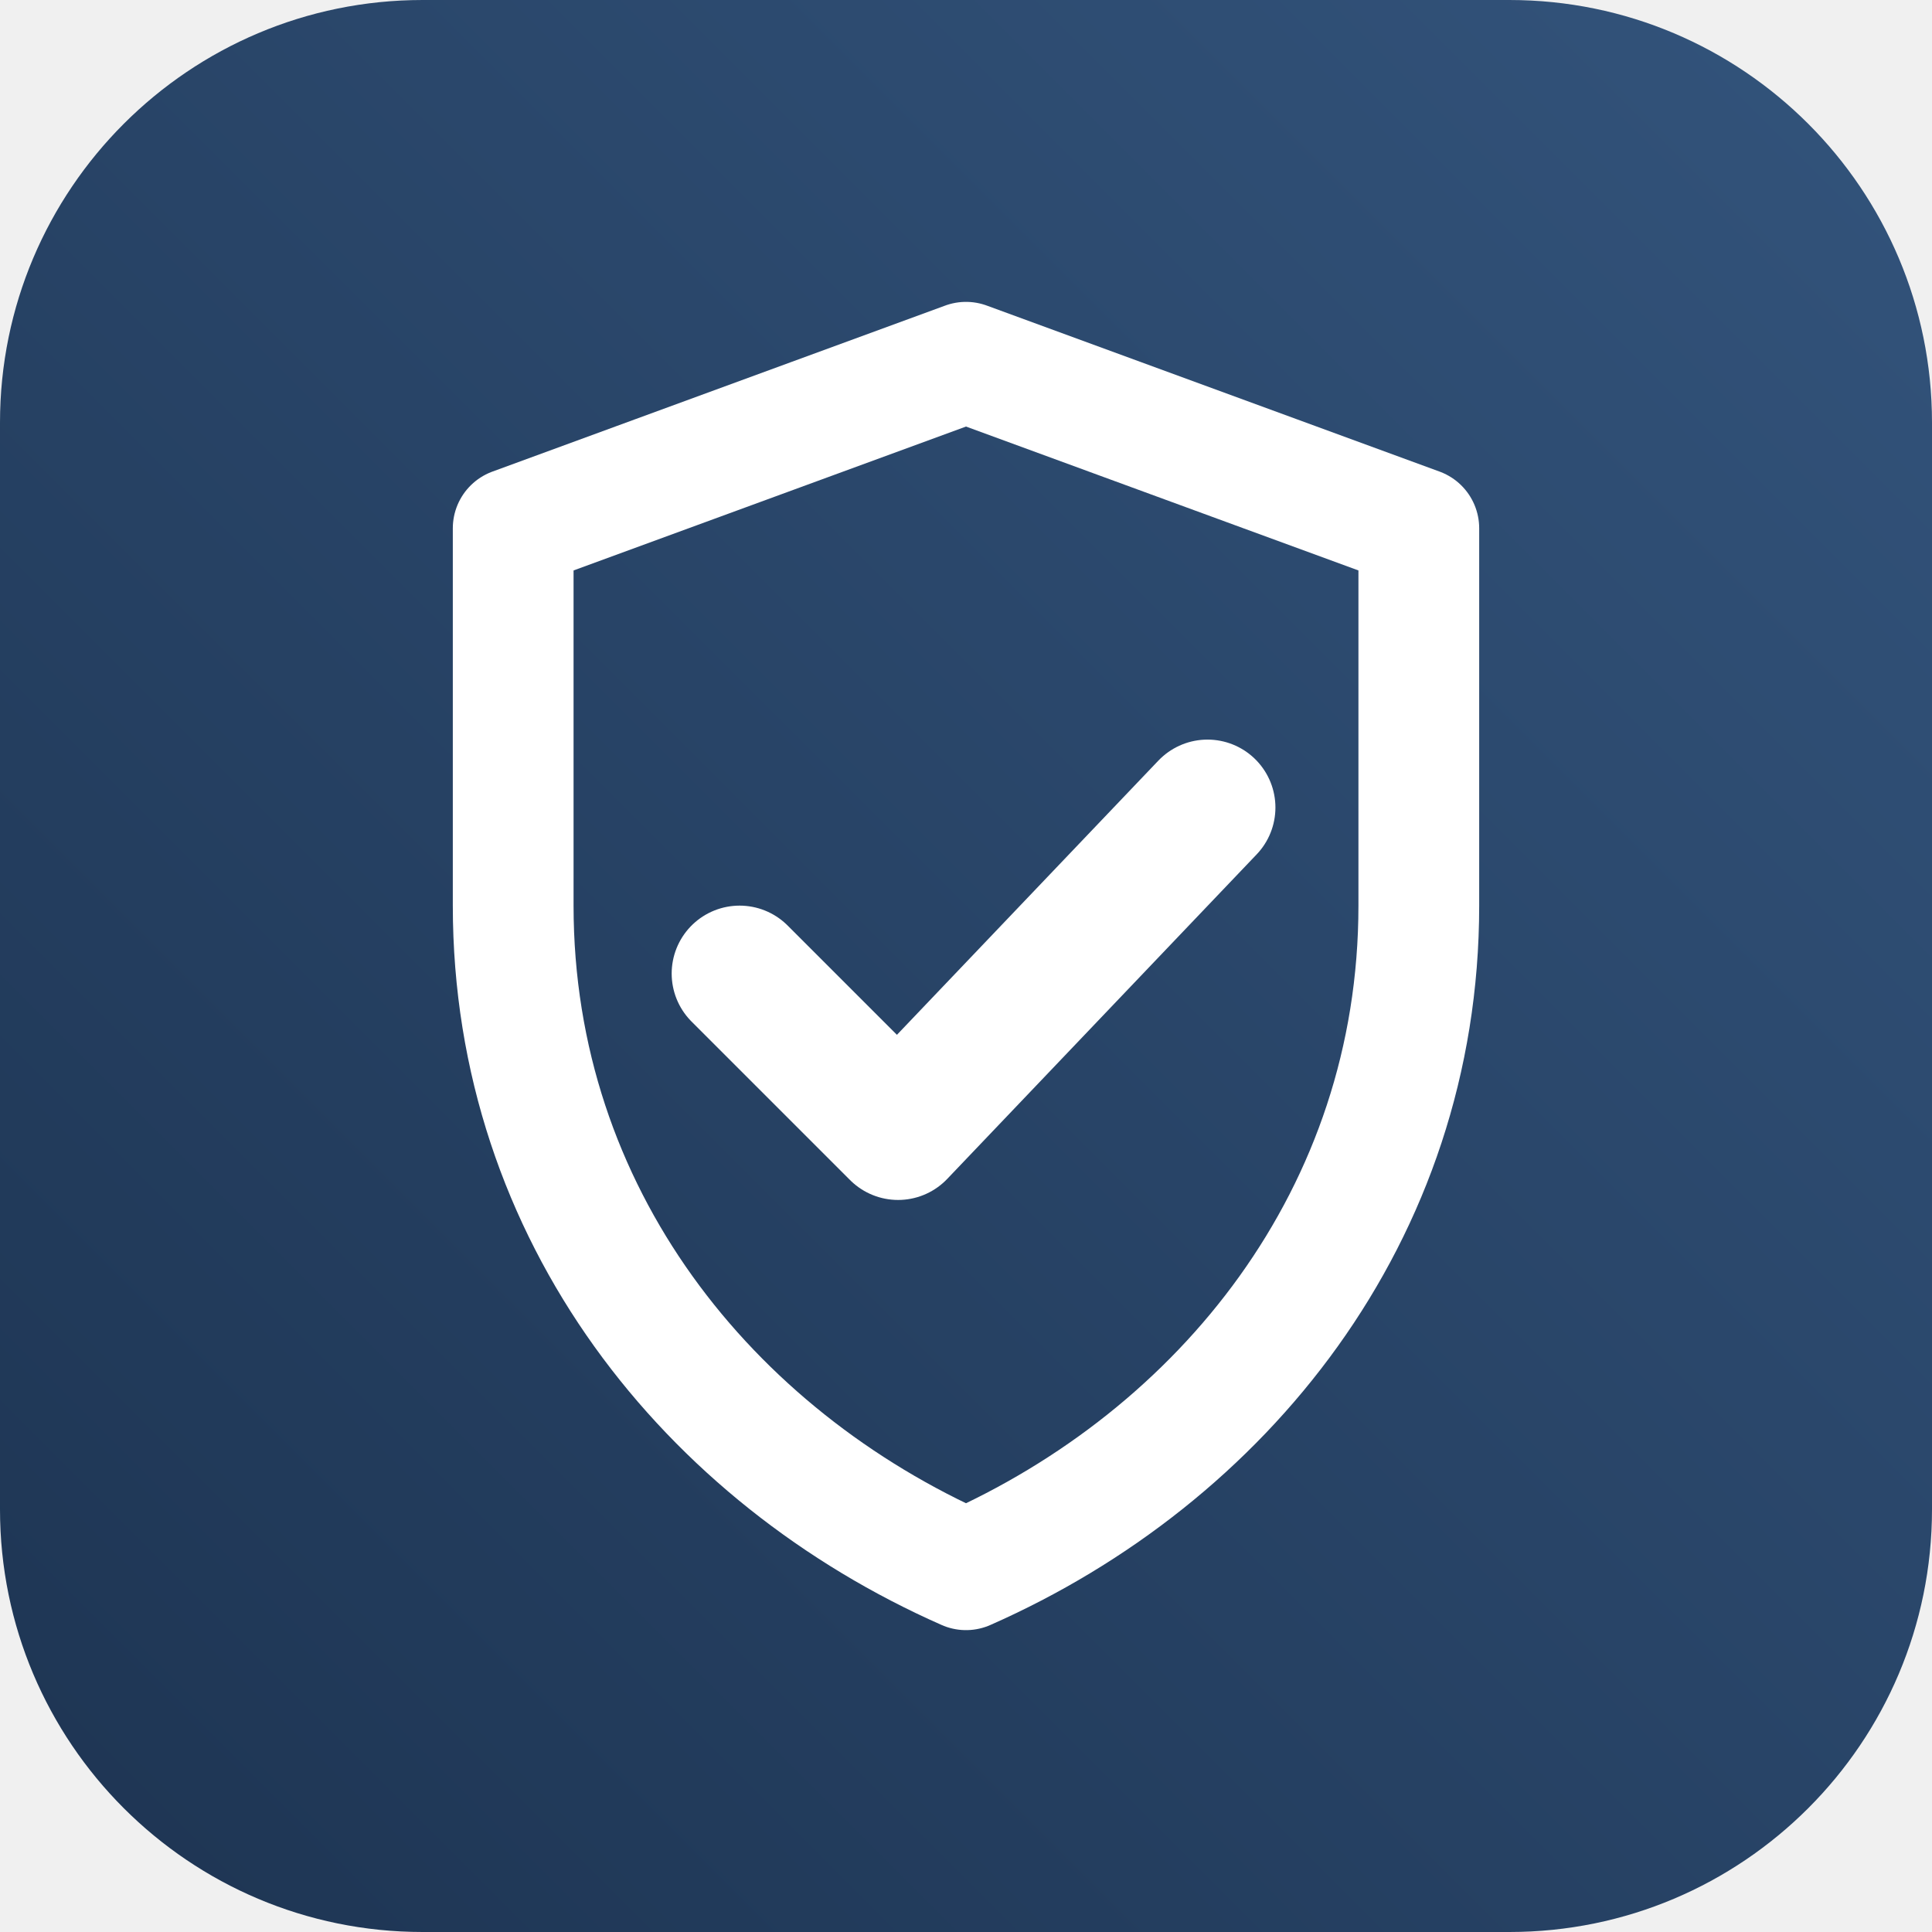
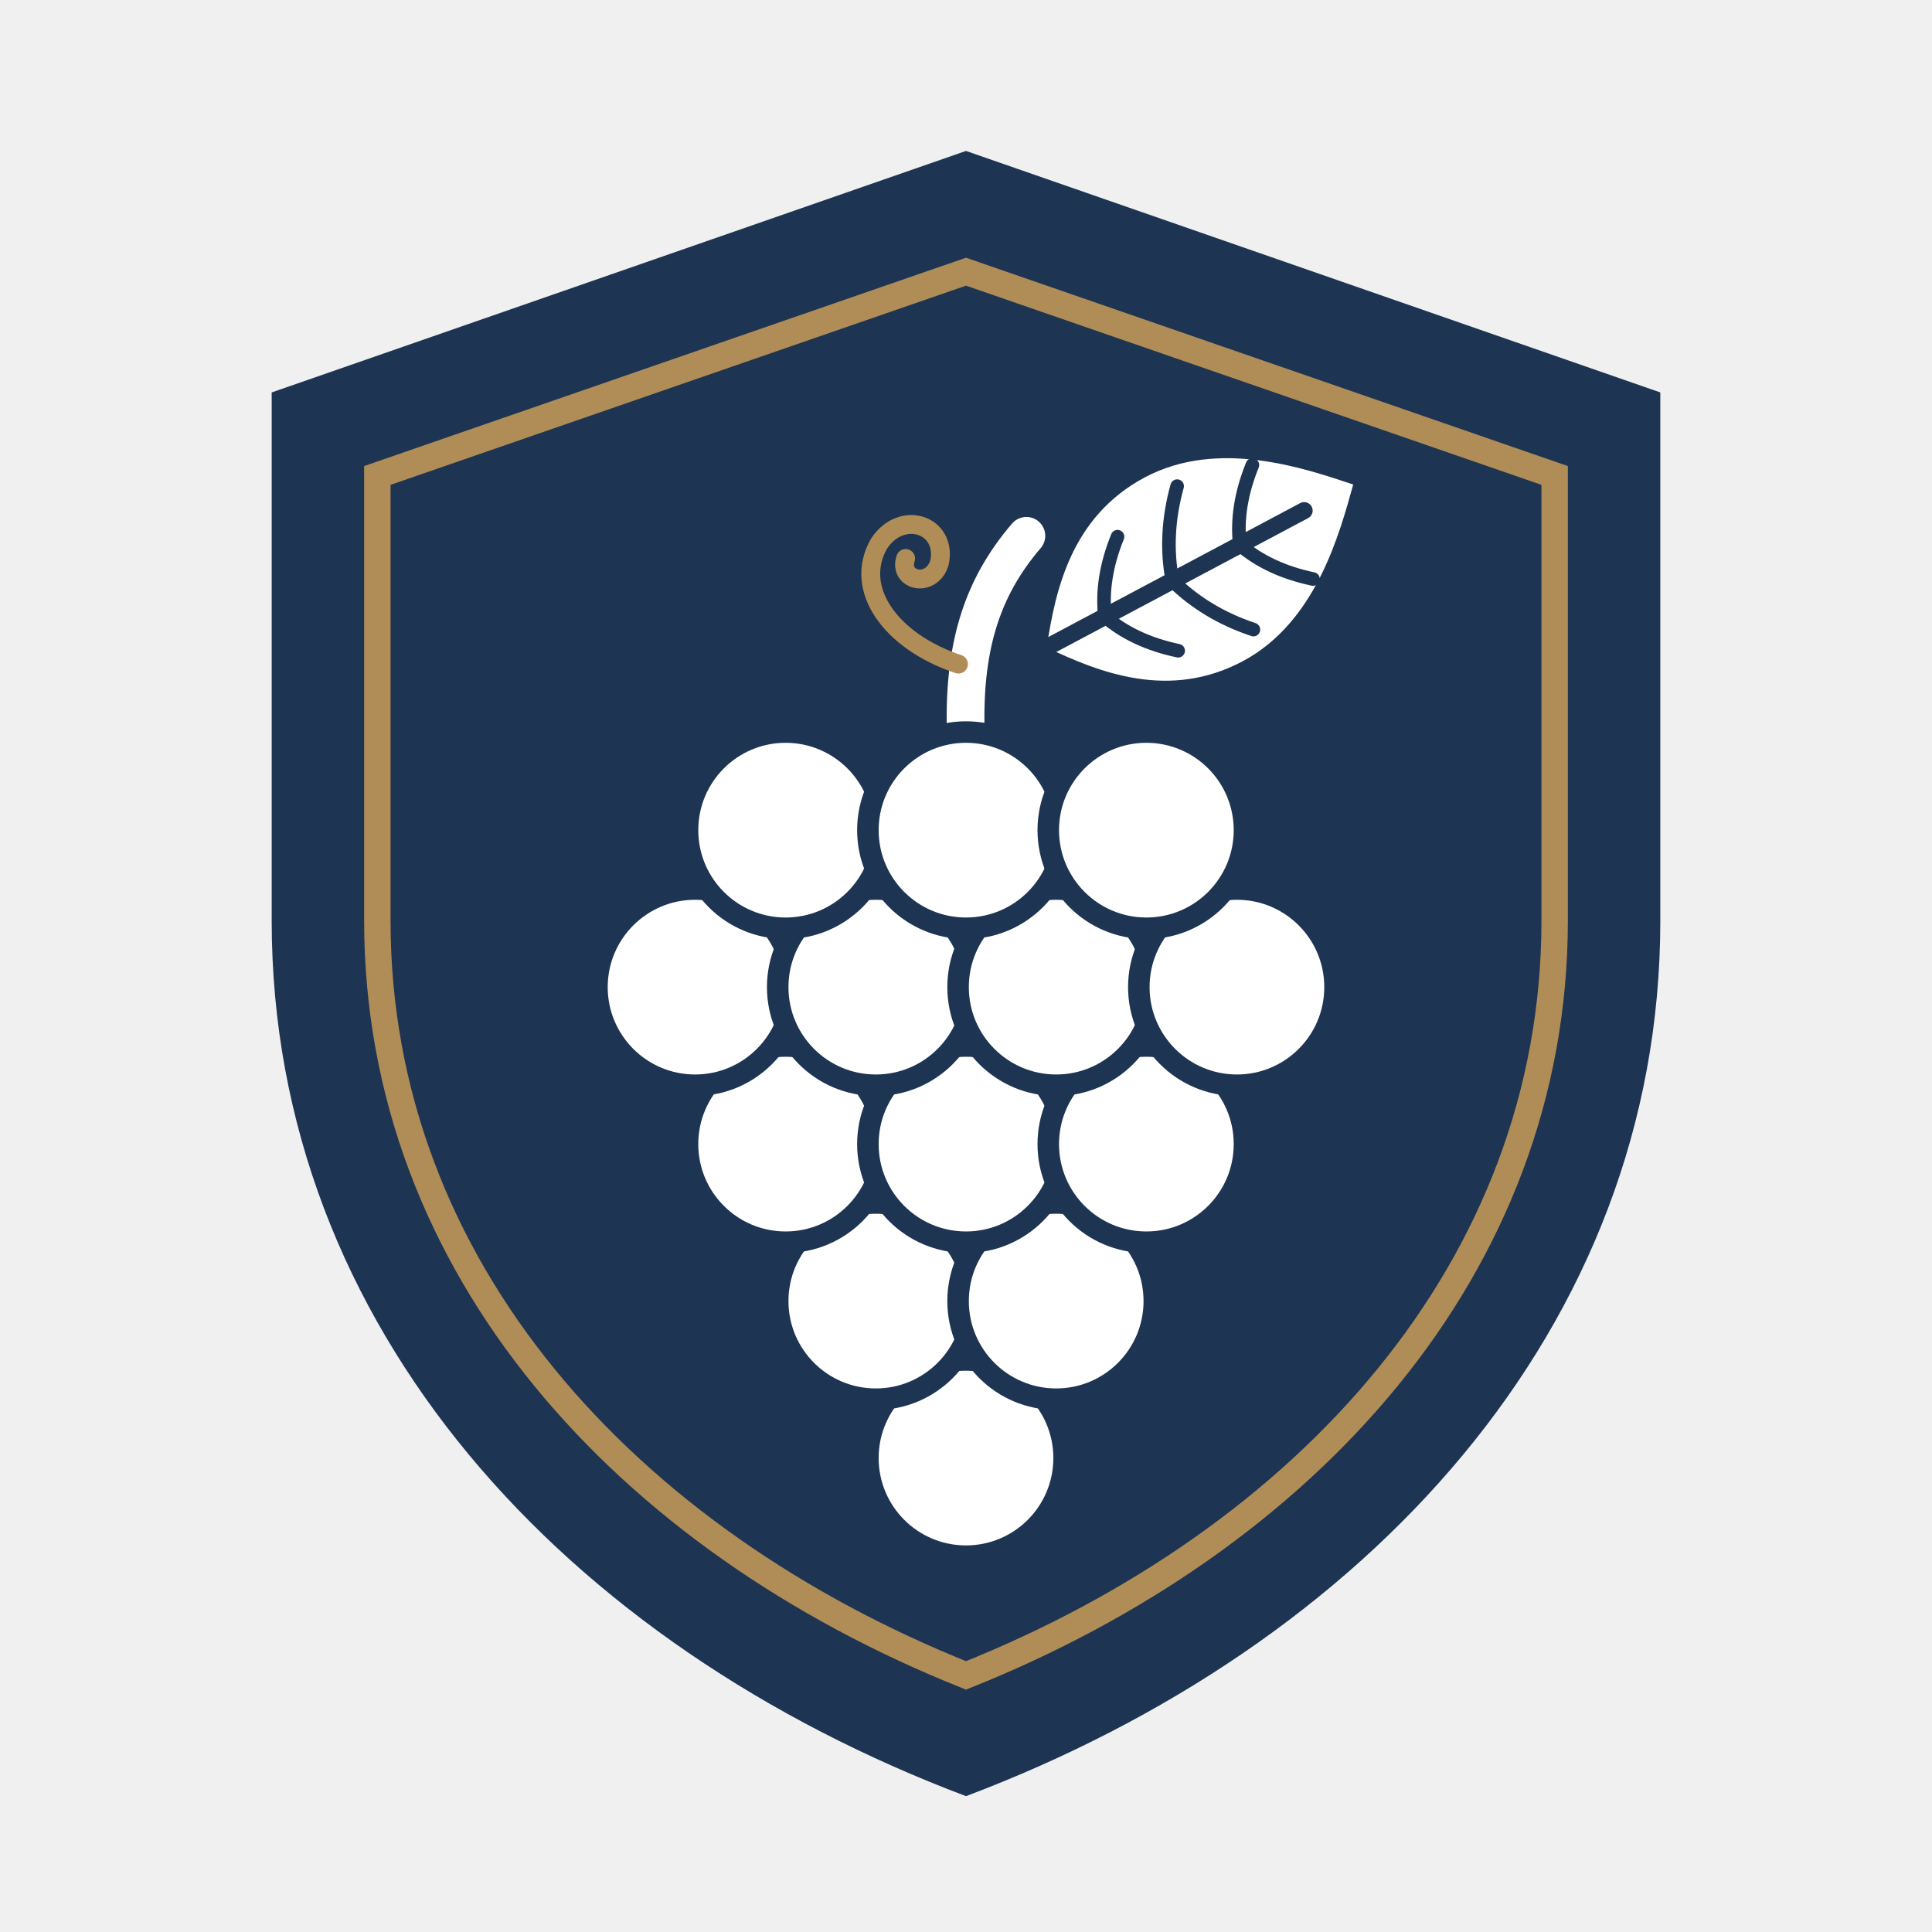
- <svg xmlns="http://www.w3.org/2000/svg" viewBox="0 0 512 512">
-   <defs>
-     <linearGradient id="g" x1="0" y1="1" x2="1" y2="0">
-       <stop offset="0" stop-color="#1d3452" />
-       <stop offset="1" stop-color="#33547c" />
-     </linearGradient>
-   </defs>
-   <rect width="512" height="512" rx="112" fill="url(#g)" />
-   <path d="M256 96 136 140v100c0 82 52 146 120 176 68-30 120-94 120-176V140z" fill="none" stroke="#fff" stroke-width="32" stroke-linejoin="round" />
-   <path d="m196 258 42 42 82-86" fill="none" stroke="#fff" stroke-width="36" stroke-linecap="round" stroke-linejoin="round" />
+ <svg xmlns="http://www.w3.org/2000/svg" viewBox="0 0 512 512" width="512" height="512">
+   <path d="M256 40 L440 104 V244 C440 352 362 436 256 476 C150 436 72 352 72 244 V104 Z" fill="#1d3452" />
+   <path d="M256 72 L412 126 V244 C412 336 346 408 256 444 C166 408 100 336 100 244 V126 Z" fill="none" stroke="#b08d57" stroke-width="7" />
+   <path d="M256 196 C255 172 260 156 272 142" stroke="#ffffff" stroke-width="10" stroke-linecap="round" fill="none" />
+   <g transform="rotate(62 318 150)">
+     <path d="M318,104.0 C327.66,113.2 345.6,129.76 345.6,151.84 C345.6,173.92 330.42,186.8 318,196.0 C305.58,186.8 290.4,173.92 290.4,151.84 C290.4,129.76 308.34,113.2 318,104.0 Z" fill="#ffffff" />
+     <path d="M318,118.72 L318,199.68" stroke="#1d3452" stroke-width="4.5" stroke-linecap="round" fill="none" />
+     <path d="M318,138.04 Q327.412,134.36 335.112,125.16 M318,138.04 Q308.588,134.36 300.888,125.16" stroke="#1d3452" stroke-width="3.6" stroke-linecap="round" fill="none" />
+     <path d="M318,158.28 Q329.84,154.6 339.528,145.4 M318,158.28 Q306.16,154.6 296.472,145.4" stroke="#1d3452" stroke-width="3.6" stroke-linecap="round" fill="none" />
+     <path d="M318,178.52 Q327.412,174.84 335.112,165.64 M318,178.52 Q308.588,174.84 300.888,165.64" stroke="#1d3452" stroke-width="3.6" stroke-linecap="round" fill="none" />
+   </g>
+   <path d="M254 176 C236 170 226 156 233 144 C239 135 251 139 249 149 C247 156 238 154 240 148" stroke="#b08d57" stroke-width="5" stroke-linecap="round" fill="none" />
+   <circle cx="256.0" cy="386.4" r="26" fill="#ffffff" stroke="#1d3452" stroke-width="5.7" />
+   <circle cx="232.1" cy="344.8" r="26" fill="#ffffff" stroke="#1d3452" stroke-width="5.7" />
+   <circle cx="279.9" cy="344.8" r="26" fill="#ffffff" stroke="#1d3452" stroke-width="5.7" />
+   <circle cx="208.2" cy="303.2" r="26" fill="#ffffff" stroke="#1d3452" stroke-width="5.7" />
+   <circle cx="256.0" cy="303.2" r="26" fill="#ffffff" stroke="#1d3452" stroke-width="5.7" />
+   <circle cx="303.8" cy="303.2" r="26" fill="#ffffff" stroke="#1d3452" stroke-width="5.7" />
+   <circle cx="184.2" cy="261.6" r="26" fill="#ffffff" stroke="#1d3452" stroke-width="5.7" />
+   <circle cx="232.1" cy="261.6" r="26" fill="#ffffff" stroke="#1d3452" stroke-width="5.7" />
+   <circle cx="279.9" cy="261.6" r="26" fill="#ffffff" stroke="#1d3452" stroke-width="5.7" />
+   <circle cx="327.8" cy="261.6" r="26" fill="#ffffff" stroke="#1d3452" stroke-width="5.7" />
+   <circle cx="208.2" cy="220.0" r="26" fill="#ffffff" stroke="#1d3452" stroke-width="5.7" />
+   <circle cx="256.0" cy="220.0" r="26" fill="#ffffff" stroke="#1d3452" stroke-width="5.7" />
+   <circle cx="303.8" cy="220.0" r="26" fill="#ffffff" stroke="#1d3452" stroke-width="5.7" />
</svg>
